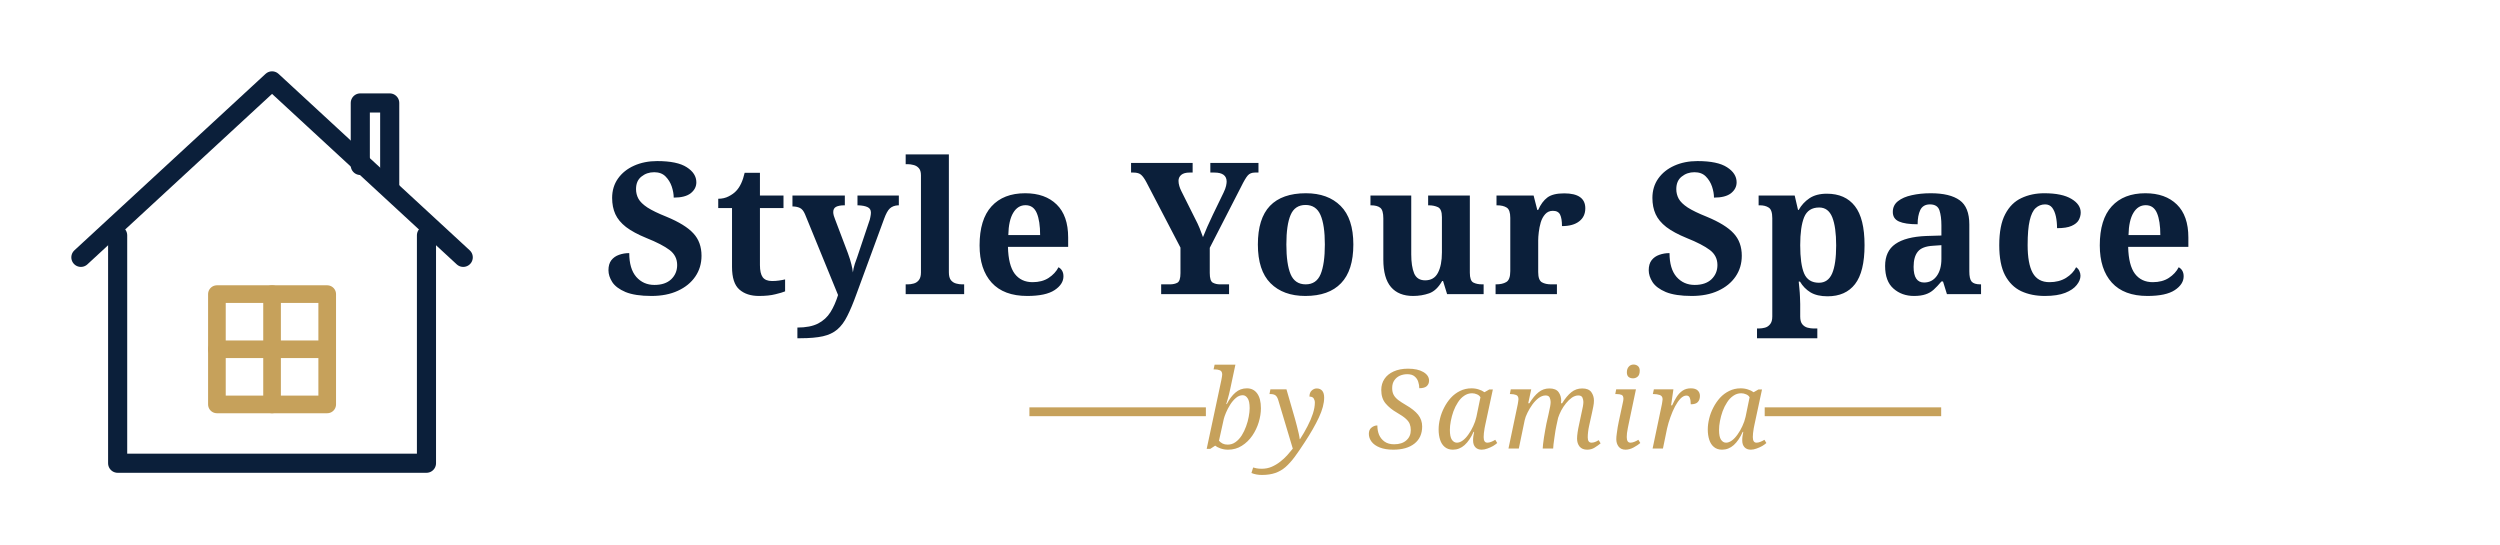
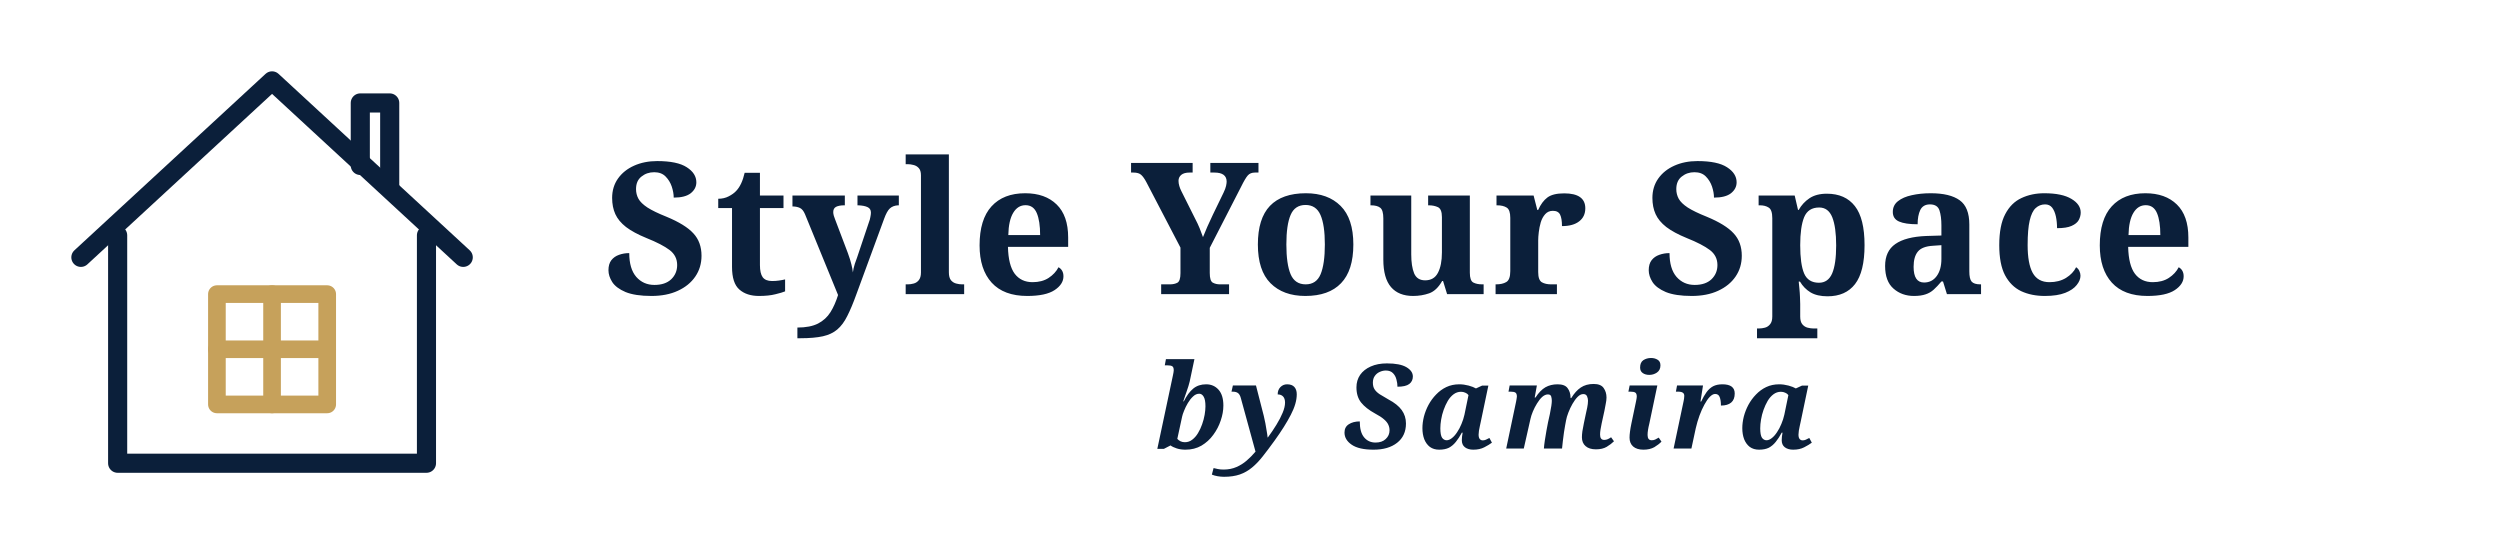
<svg xmlns="http://www.w3.org/2000/svg" viewBox="0 0 340 74" width="340" height="74" role="img" aria-label="Samira Home Decor — Style Your Space by Samira">
  <g fill="none" stroke="#0B1F3A" stroke-width="2.6" stroke-linecap="round" stroke-linejoin="round">
    <path d="M11 35 L37 11 L63 35" />
    <path d="M16 32 V63 H58 V32" />
    <path d="M49 22.5 L49 14 L53 14 L53 25.5" />
  </g>
  <g fill="none" stroke="#C6A15B" stroke-width="2.4" stroke-linecap="round" stroke-linejoin="round">
    <rect x="29.5" y="40" width="15" height="15" />
    <path d="M37 40 V55 M29.5 47.5 H44.5" />
  </g>
  <text x="82" y="40" font-family="'Playfair Display', Georgia, serif" font-size="25" font-weight="600" fill="#0B1F3A" letter-spacing="0.5">Style Your Space</text>
-   <g>
-     <line x1="140" y1="56" x2="164" y2="56" stroke="#C6A15B" stroke-width="1.2" />
-     <text x="202" y="61" text-anchor="middle" font-family="'Playfair Display', Georgia, serif" font-size="15" font-style="italic" fill="#C6A15B" letter-spacing="0.8">by Samira</text>
-     <line x1="240" y1="56" x2="264" y2="56" stroke="#C6A15B" stroke-width="1.2" />
-   </g>
+   <text x="202" y="61" text-anchor="middle" font-family="'Playfair Display', Georgia, serif" font-size="16" font-style="italic" font-weight="600" fill="#0B1F3A" letter-spacing="0.8">by Samira</text>
</svg>
